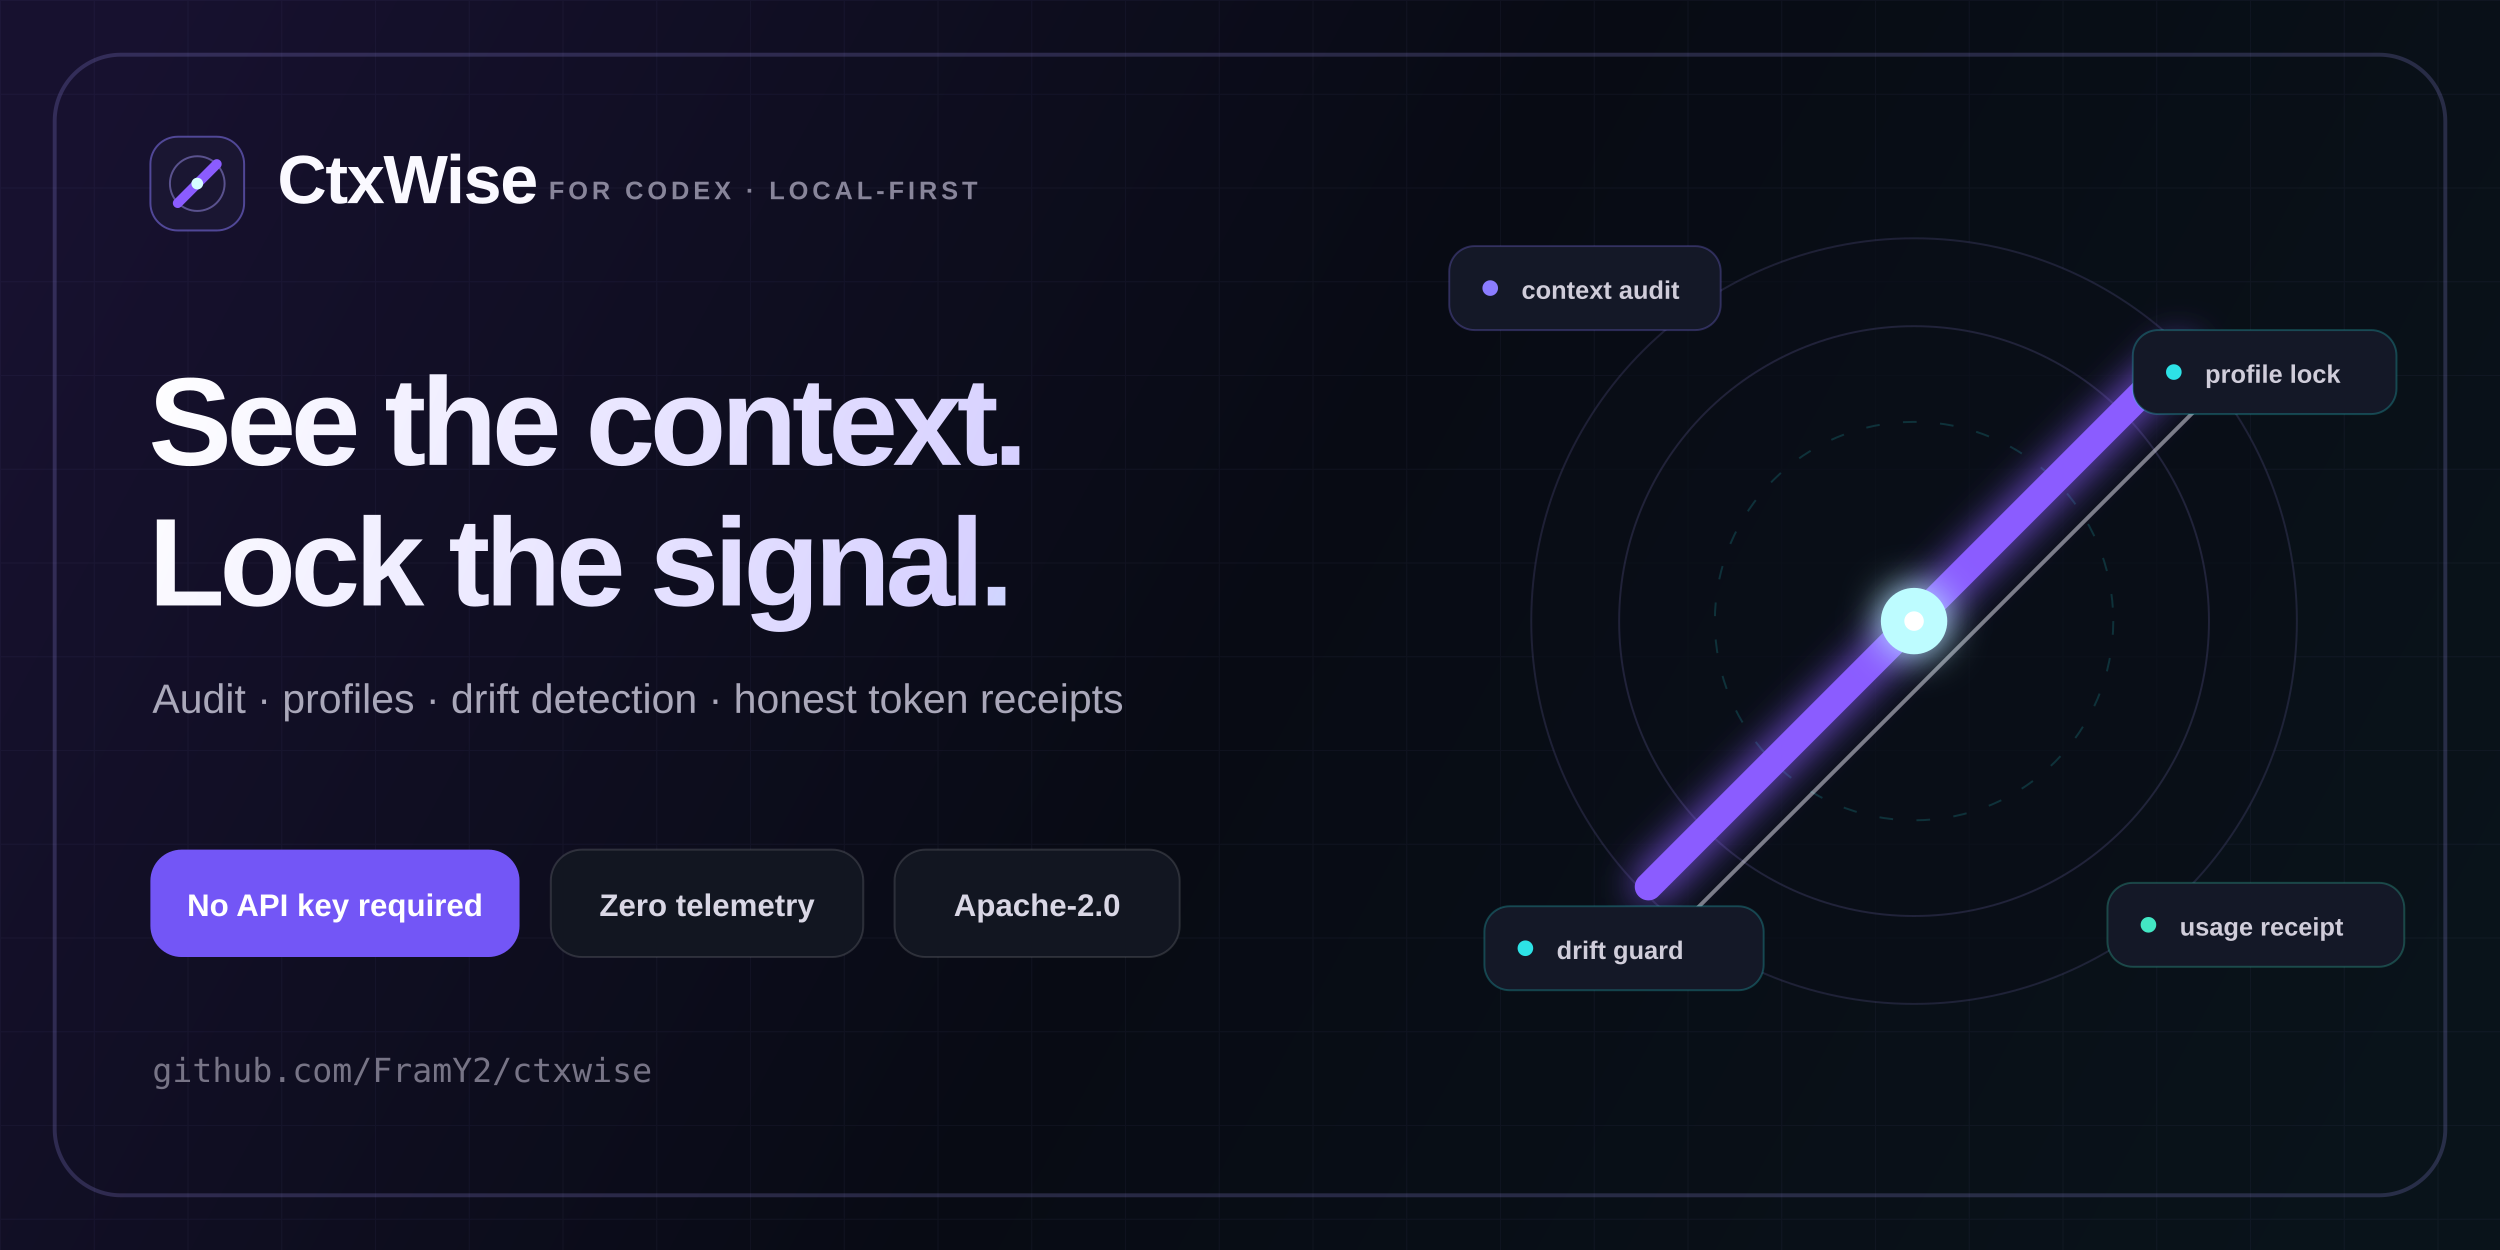
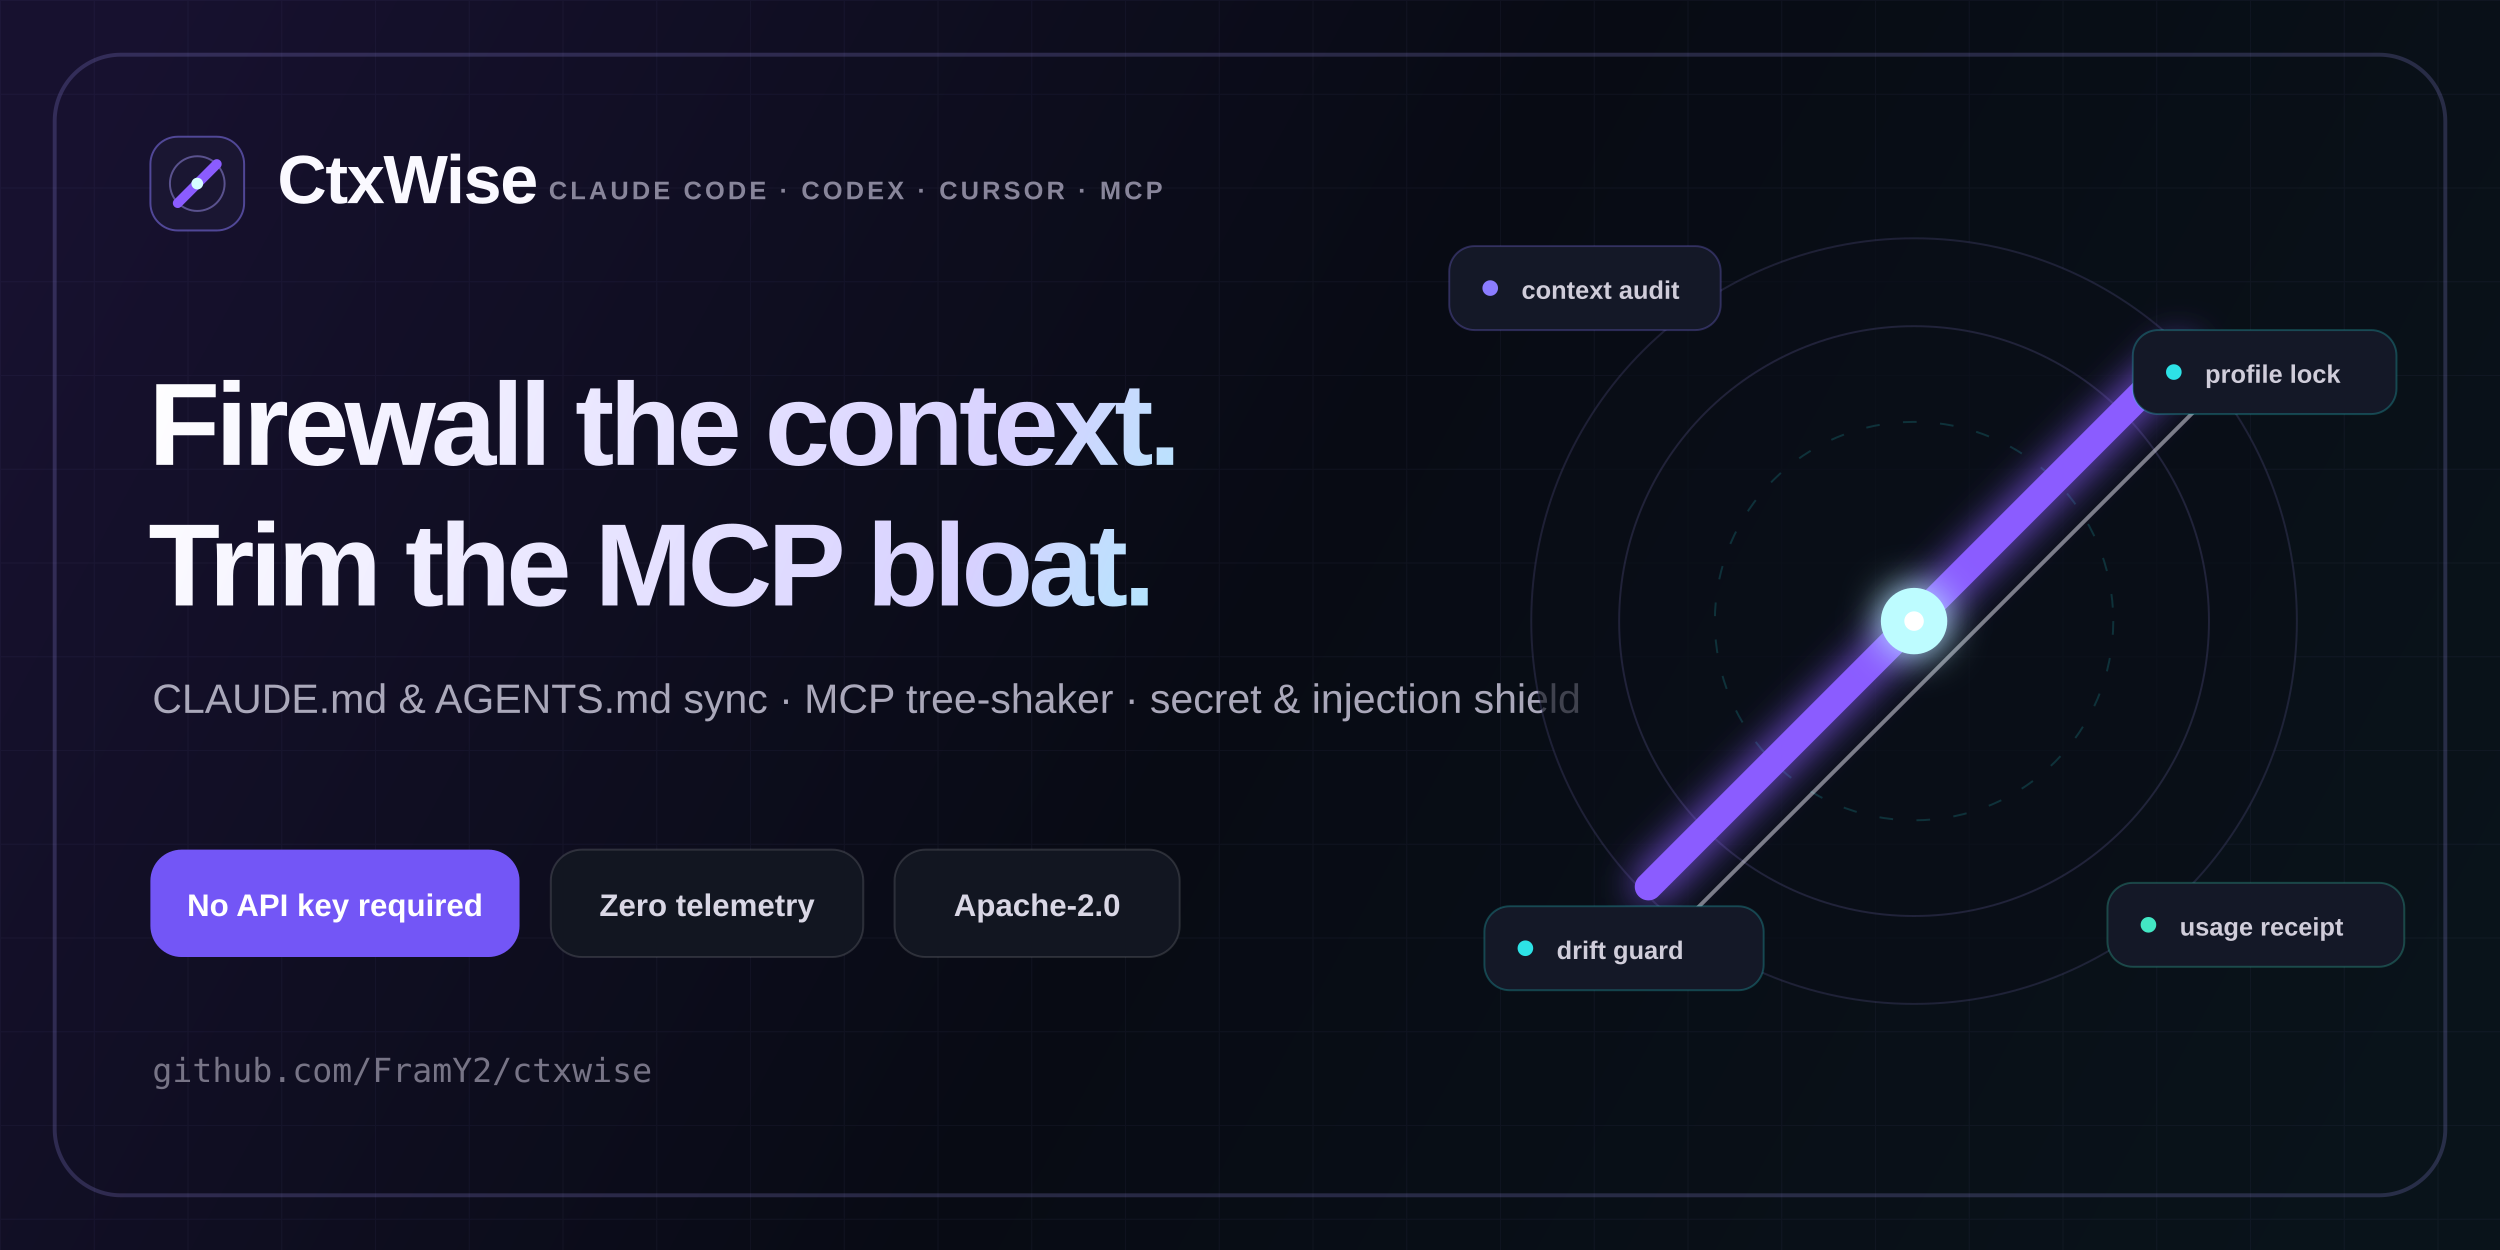
<svg xmlns="http://www.w3.org/2000/svg" width="1280" height="640" viewBox="0 0 1280 640" role="img" aria-labelledby="title desc">
  <defs>
    <linearGradient id="bg" x1="70" y1="20" x2="1200" y2="640" gradientUnits="userSpaceOnUse">
      <stop stop-color="#17112F" />
      <stop offset=".5" stop-color="#080B14" />
      <stop offset="1" stop-color="#09131A" />
    </linearGradient>
    <radialGradient id="a" cx="0" cy="0" r="1" gradientTransform="translate(905 310) rotate(90) scale(360)">
      <stop stop-color="#7556FF" stop-opacity=".34" />
      <stop offset="1" stop-color="#7556FF" stop-opacity="0" />
    </radialGradient>
    <linearGradient id="ray" x1="810" y1="443" x2="1052" y2="201" gradientUnits="userSpaceOnUse">
      <stop stop-color="#8B5CFF" />
      <stop offset="1" stop-color="#2DE2E6" />
    </linearGradient>
    <linearGradient id="copy" x1="75" y1="180" x2="650" y2="410" gradientUnits="userSpaceOnUse">
      <stop stop-color="#FFFFFF" />
      <stop offset=".7" stop-color="#D7D1FF" />
      <stop offset="1" stop-color="#92F9FC" />
    </linearGradient>
    <pattern id="grid" width="48" height="48" patternUnits="userSpaceOnUse">
      <path d="M48 0H0V48" fill="none" stroke="#AFA7FF" stroke-opacity=".045" />
    </pattern>
    <filter id="glow" x="-100%" y="-100%" width="300%" height="300%">
      <feGaussianBlur stdDeviation="10" result="b" />
      <feMerge>
        <feMergeNode in="b" />
        <feMergeNode in="SourceGraphic" />
      </feMerge>
    </filter>
  </defs>
  <rect width="1280" height="640" fill="url(#bg)" />
  <rect width="1280" height="640" fill="url(#grid)" />
  <rect width="1280" height="640" fill="url(#a)" />
  <rect x="28" y="28" width="1224" height="584" rx="34" fill="none" stroke="#A99BFF" stroke-opacity=".2" stroke-width="2" />
  <g font-family="Segoe UI, Arial, sans-serif">
    <g transform="translate(77 70)">
      <rect width="48" height="48" rx="14" fill="#1A1632" stroke="#8B7CFF" stroke-opacity=".5" />
      <circle cx="24" cy="24" r="14" fill="none" stroke="#A99BFF" stroke-opacity=".45" />
      <path d="M14 34 34 14" stroke="url(#ray)" stroke-width="5" stroke-linecap="round" />
      <circle cx="24" cy="24" r="3" fill="#D6FEFF" />
      <text x="65" y="34" fill="#FAF9FF" font-size="35" font-weight="730" letter-spacing="-.7">CtxWise</text>
-       <text x="204" y="32" fill="#88859A" font-size="13" font-weight="650" letter-spacing="2">FOR CODEX · LOCAL-FIRST</text>
+       <text x="204" y="32" fill="#88859A" font-size="13" font-weight="650" letter-spacing="1.6">CLAUDE CODE · CODEX · CURSOR · MCP</text>
    </g>
-     <text x="76" y="238" fill="url(#copy)" font-size="64" font-weight="750" letter-spacing="-2.7">See the context.</text>
-     <text x="76" y="310" fill="url(#copy)" font-size="64" font-weight="750" letter-spacing="-2.7">Lock the signal.</text>
-     <text x="78" y="365" fill="#AAA8BA" font-size="21">Audit · profiles · drift detection · honest token receipts</text>
+     <text x="76" y="238" fill="url(#copy)" font-size="60" font-weight="750" letter-spacing="-2.4">Firewall the context.</text>
+     <text x="76" y="310" fill="url(#copy)" font-size="60" font-weight="750" letter-spacing="-2.4">Trim the MCP bloat.</text>
+     <text x="78" y="365" fill="#AAA8BA" font-size="21">CLAUDE.md &amp; AGENTS.md sync · MCP tree-shaker · secret &amp; injection shield</text>
    <g transform="translate(77 435)">
      <rect width="189" height="55" rx="16" fill="#7356F6" />
      <text x="94.5" y="34" text-anchor="middle" fill="#FFFFFF" font-size="16" font-weight="700">No API key required</text>
      <rect x="205" width="160" height="55" rx="16" fill="#121621" stroke="#FFFFFF" stroke-opacity=".13" />
      <text x="285" y="34" text-anchor="middle" fill="#D9D7E5" font-size="16" font-weight="650">Zero telemetry</text>
      <rect x="381" width="146" height="55" rx="16" fill="#121621" stroke="#FFFFFF" stroke-opacity=".13" />
      <text x="454" y="34" text-anchor="middle" fill="#D9D7E5" font-size="16" font-weight="650">Apache-2.0</text>
    </g>
    <text x="78" y="554" fill="#777486" font-family="Consolas, monospace" font-size="17">github.com/FramY2/ctxwise</text>
  </g>
  <g transform="translate(740 78)">
    <circle cx="240" cy="240" r="196" fill="#0A0E18" fill-opacity=".66" stroke="#A99BFF" stroke-opacity=".14" />
    <circle cx="240" cy="240" r="151" fill="none" stroke="#A99BFF" stroke-opacity=".15" />
    <circle cx="240" cy="240" r="102" fill="none" stroke="#2DE2E6" stroke-opacity=".17" stroke-dasharray="7 12" />
    <path d="M104 376 376 104" stroke="url(#ray)" stroke-width="14" stroke-linecap="round" filter="url(#glow)" />
    <path d="M122 394 394 122" stroke="#F3F1FF" stroke-opacity=".48" stroke-width="2" />
    <circle cx="240" cy="240" r="17" fill="#BDFCFF" filter="url(#glow)" />
    <circle cx="240" cy="240" r="5" fill="#FFFFFF" />
    <g font-family="Segoe UI, Arial, sans-serif" font-size="13" font-weight="650">
      <g transform="translate(2 48)">
        <rect width="139" height="43" rx="13" fill="#141827" stroke="#8B7CFF" stroke-opacity=".27" />
        <circle cx="21" cy="21.5" r="4" fill="#8B7CFF" />
        <text x="37" y="27" fill="#D0CDDA">context audit</text>
      </g>
      <g transform="translate(352 91)">
        <rect width="135" height="43" rx="13" fill="#141827" stroke="#2DE2E6" stroke-opacity=".25" />
        <circle cx="21" cy="21.5" r="4" fill="#2DE2E6" />
        <text x="37" y="27" fill="#D0CDDA">profile lock</text>
      </g>
      <g transform="translate(20 386)">
        <rect width="143" height="43" rx="13" fill="#141827" stroke="#2DE2E6" stroke-opacity=".25" />
        <circle cx="21" cy="21.5" r="4" fill="#2DE2E6" />
        <text x="37" y="27" fill="#D0CDDA">drift guard</text>
      </g>
      <g transform="translate(339 374)">
        <rect width="152" height="43" rx="13" fill="#141827" stroke="#43E7C4" stroke-opacity=".25" />
        <circle cx="21" cy="21.5" r="4" fill="#43E7C4" />
        <text x="37" y="27" fill="#D0CDDA">usage receipt</text>
      </g>
    </g>
  </g>
</svg>
